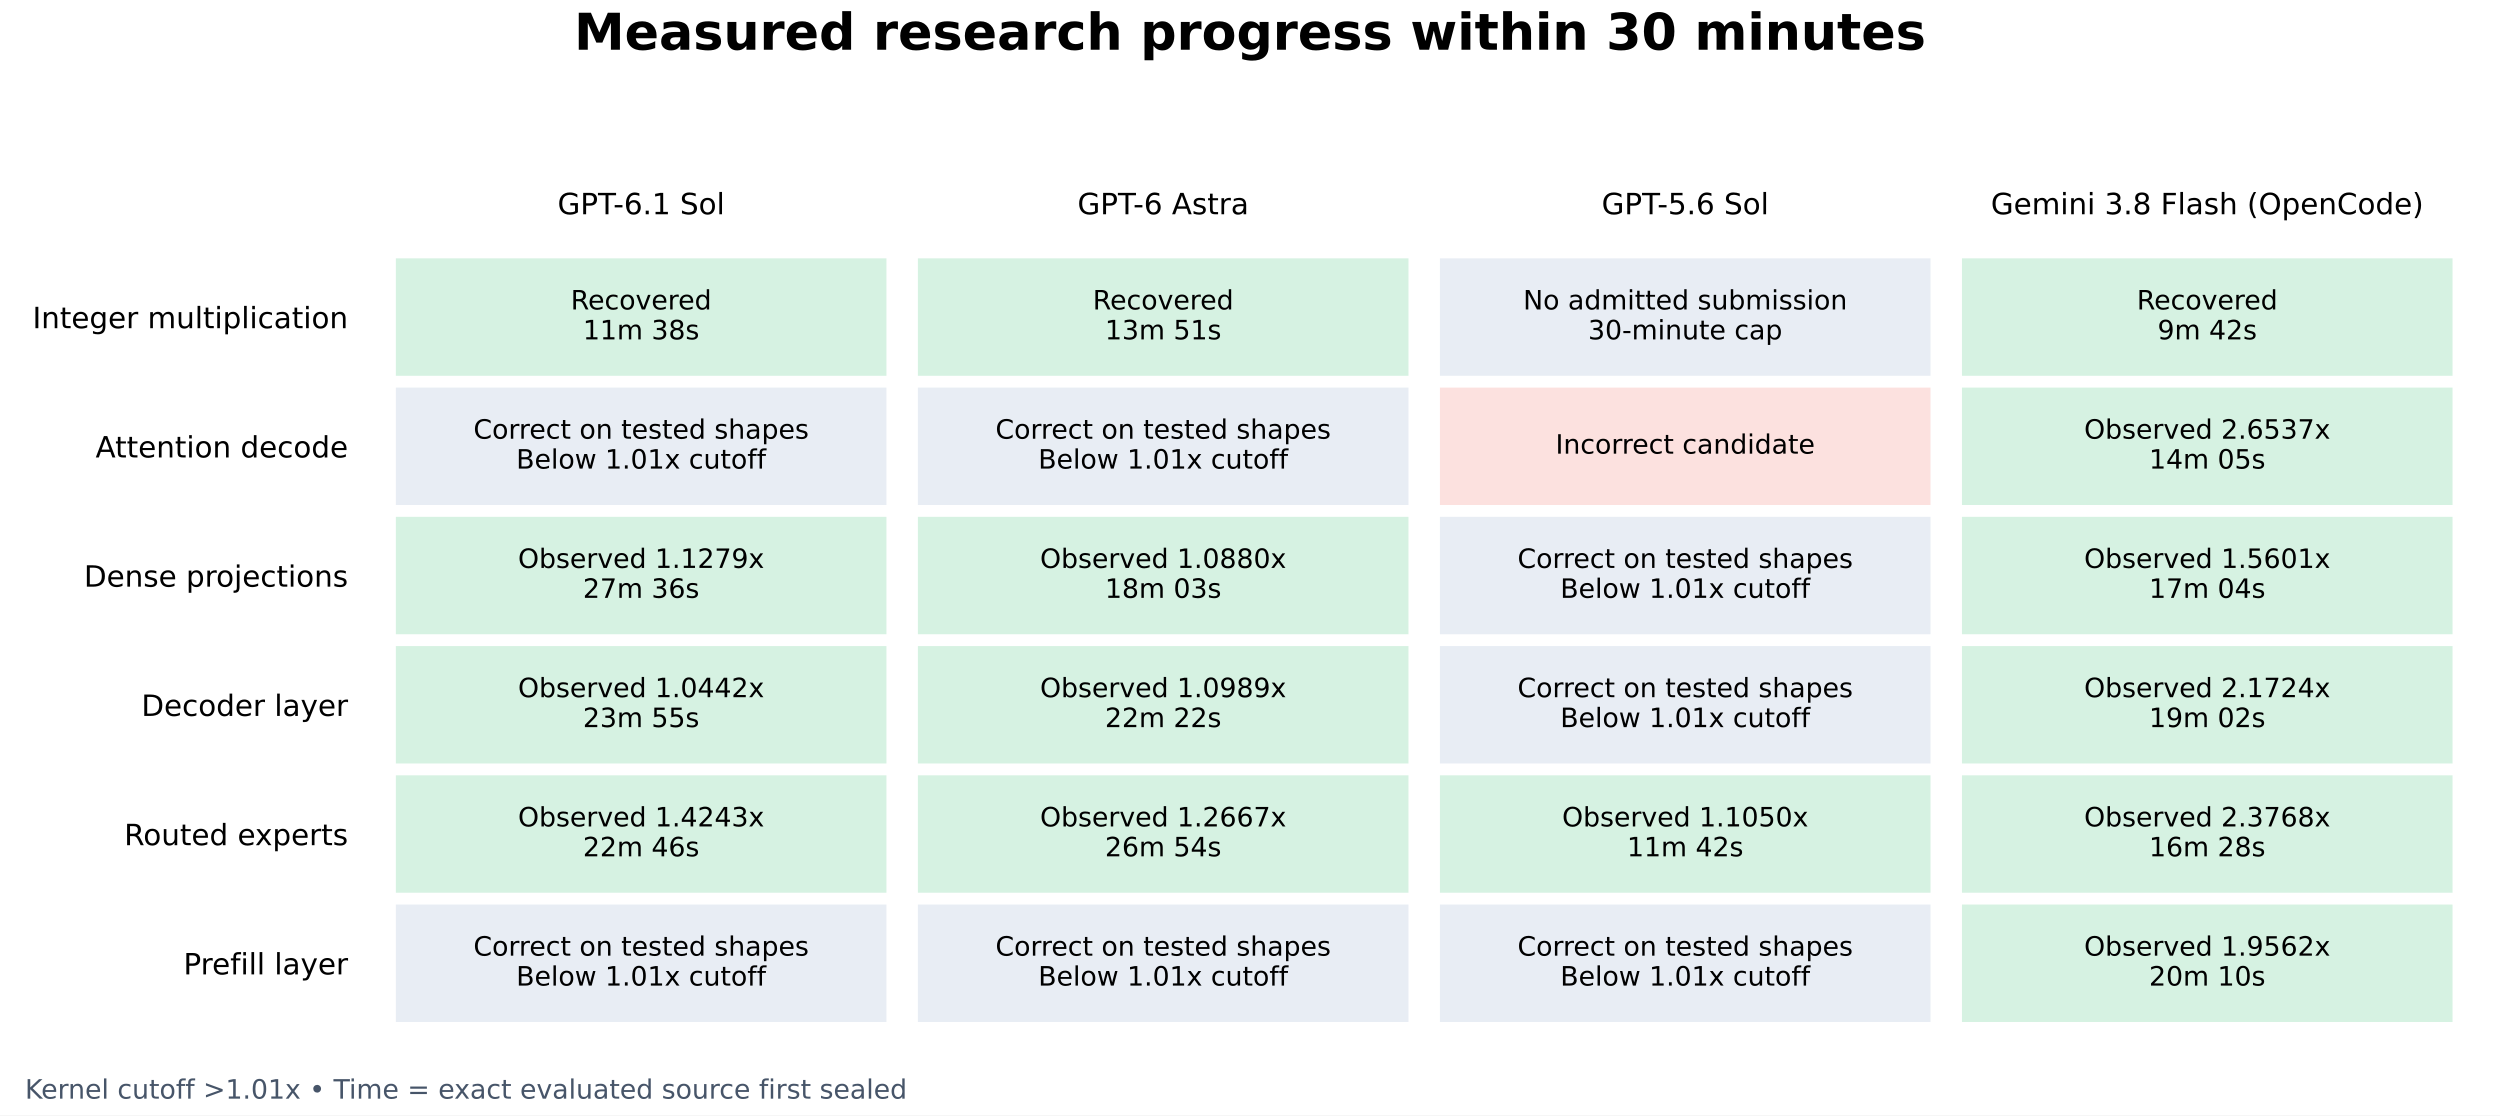
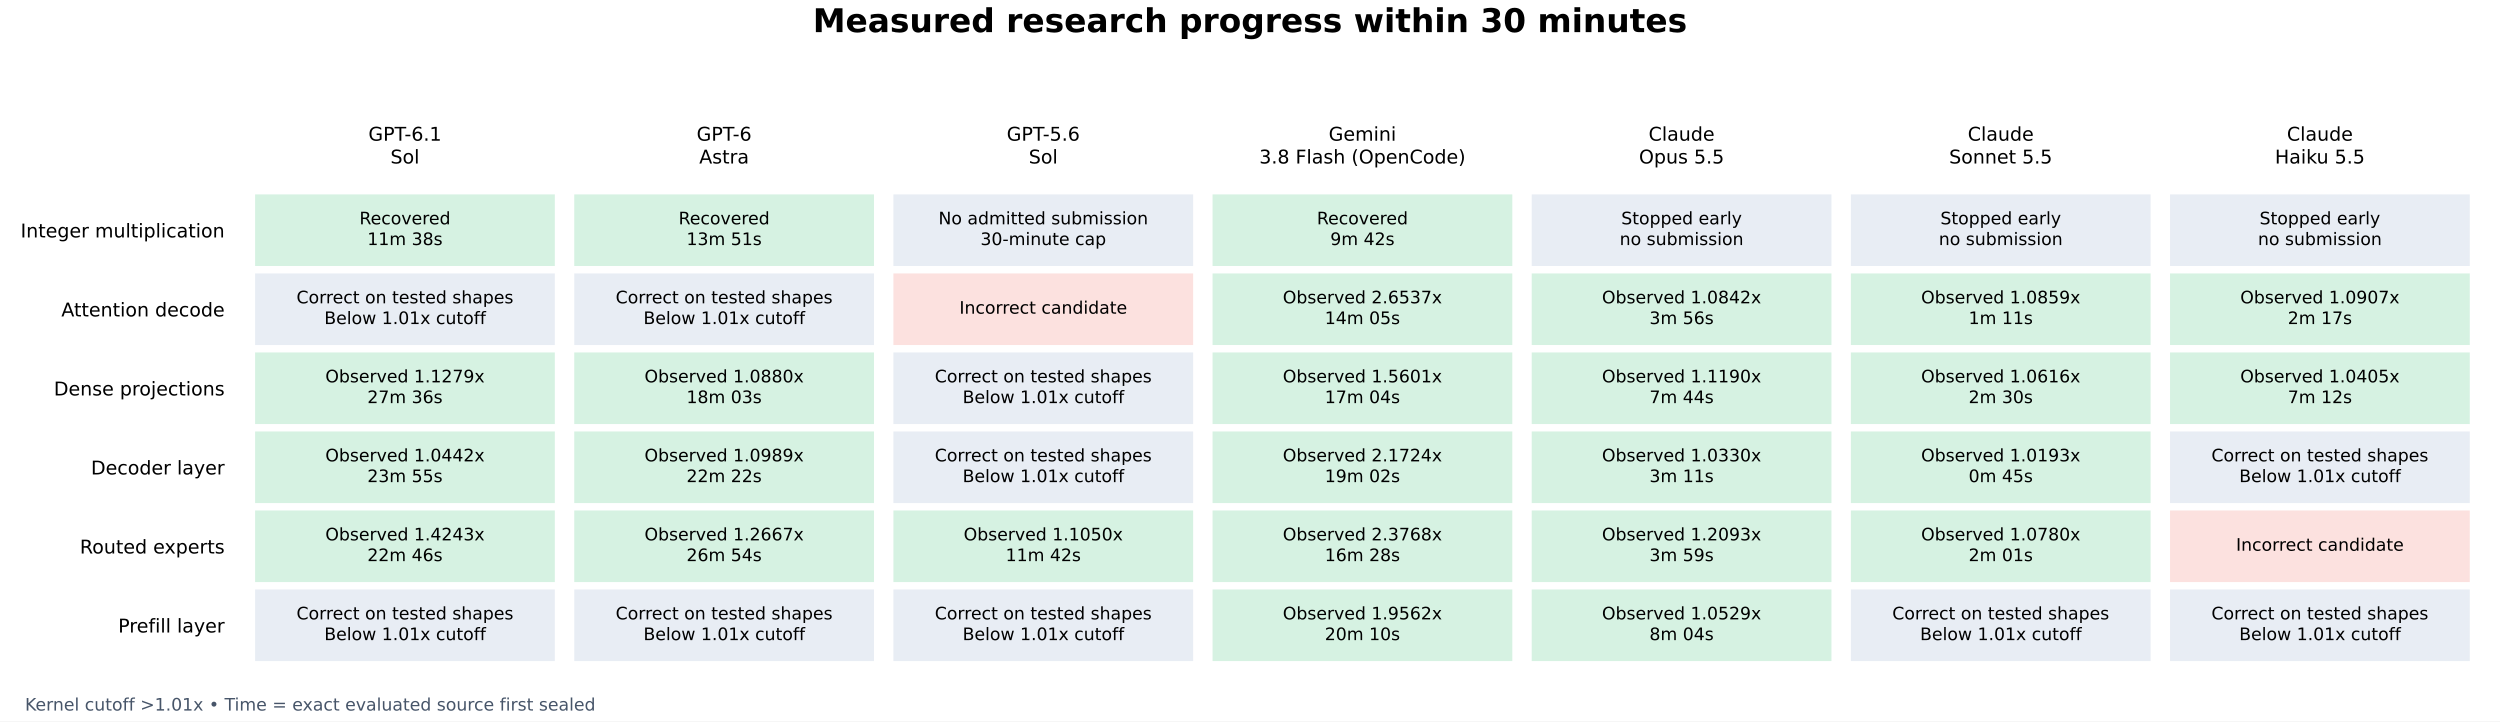
- <svg xmlns="http://www.w3.org/2000/svg" width="936pt" height="417.6pt" viewBox="0 0 936 417.6" version="1.1">
+ <svg xmlns="http://www.w3.org/2000/svg" width="1447.2pt" height="417.6pt" viewBox="0 0 1447.2 417.6" version="1.1">
  <defs>
    <style type="text/css">*{stroke-linejoin: round; stroke-linecap: butt}</style>
  </defs>
  <g id="figure_1">
    <g id="patch_1">
-       <path d="M 0 417.6 L 936 417.6 L 936 0 L 0 0 z " style="fill: #ffffff" />
+       <path d="M 0 417.6 L 1447.2 417.6 L 1447.2 0 L 0 0 z " style="fill: #ffffff" />
    </g>
    <g id="axes_1">
      <g id="patch_2">
-         <path d="M 142.32 384.84 L 924.12 384.84 L 924.12 94.512 L 142.32 94.512 z " style="fill: #ffffff" />
+         <path d="M 142.05 384.84 L 1435.32 384.84 L 1435.32 110.399 L 142.05 110.399 z " style="fill: #ffffff" />
      </g>
      <g id="patch_3">
-         <path d="M 147.206 95.722 L 332.884 95.722 L 332.884 141.69 L 147.206 141.69 z " clip-path="url(#p8be48f2fa4)" style="fill: #d6f2e2; stroke: #ffffff; stroke-width: 2; stroke-linejoin: miter" />
+         <path d="M 146.669 111.542 L 322.184 111.542 L 322.184 154.996 L 146.669 154.996 z " clip-path="url(#p872da0ac5e)" style="fill: #d6f2e2; stroke: #ffffff; stroke-width: 2; stroke-linejoin: miter" />
      </g>
      <g id="patch_4">
-         <path d="M 342.656 95.722 L 528.334 95.722 L 528.334 141.69 L 342.656 141.69 z " clip-path="url(#p8be48f2fa4)" style="fill: #d6f2e2; stroke: #ffffff; stroke-width: 2; stroke-linejoin: miter" />
+         <path d="M 331.422 111.542 L 506.937 111.542 L 506.937 154.996 L 331.422 154.996 z " clip-path="url(#p872da0ac5e)" style="fill: #d6f2e2; stroke: #ffffff; stroke-width: 2; stroke-linejoin: miter" />
      </g>
      <g id="patch_5">
-         <path d="M 538.106 95.722 L 723.784 95.722 L 723.784 141.69 L 538.106 141.69 z " clip-path="url(#p8be48f2fa4)" style="fill: #e8edf4; stroke: #ffffff; stroke-width: 2; stroke-linejoin: miter" />
+         <path d="M 516.175 111.542 L 691.69 111.542 L 691.69 154.996 L 516.175 154.996 z " clip-path="url(#p872da0ac5e)" style="fill: #e8edf4; stroke: #ffffff; stroke-width: 2; stroke-linejoin: miter" />
      </g>
      <g id="patch_6">
-         <path d="M 733.556 95.722 L 919.234 95.722 L 919.234 141.69 L 733.556 141.69 z " clip-path="url(#p8be48f2fa4)" style="fill: #d6f2e2; stroke: #ffffff; stroke-width: 2; stroke-linejoin: miter" />
+         <path d="M 700.927 111.542 L 876.443 111.542 L 876.443 154.996 L 700.927 154.996 z " clip-path="url(#p872da0ac5e)" style="fill: #d6f2e2; stroke: #ffffff; stroke-width: 2; stroke-linejoin: miter" />
      </g>
      <g id="patch_7">
-         <path d="M 147.206 144.11 L 332.884 144.11 L 332.884 190.078 L 147.206 190.078 z " clip-path="url(#p8be48f2fa4)" style="fill: #e8edf4; stroke: #ffffff; stroke-width: 2; stroke-linejoin: miter" />
+         <path d="M 885.68 111.542 L 1061.195 111.542 L 1061.195 154.996 L 885.68 154.996 z " clip-path="url(#p872da0ac5e)" style="fill: #e8edf4; stroke: #ffffff; stroke-width: 2; stroke-linejoin: miter" />
      </g>
      <g id="patch_8">
-         <path d="M 342.656 144.11 L 528.334 144.11 L 528.334 190.078 L 342.656 190.078 z " clip-path="url(#p8be48f2fa4)" style="fill: #e8edf4; stroke: #ffffff; stroke-width: 2; stroke-linejoin: miter" />
+         <path d="M 1070.433 111.542 L 1245.948 111.542 L 1245.948 154.996 L 1070.433 154.996 z " clip-path="url(#p872da0ac5e)" style="fill: #e8edf4; stroke: #ffffff; stroke-width: 2; stroke-linejoin: miter" />
      </g>
      <g id="patch_9">
-         <path d="M 538.106 144.11 L 723.784 144.11 L 723.784 190.078 L 538.106 190.078 z " clip-path="url(#p8be48f2fa4)" style="fill: #fce1df; stroke: #ffffff; stroke-width: 2; stroke-linejoin: miter" />
+         <path d="M 1255.186 111.542 L 1430.701 111.542 L 1430.701 154.996 L 1255.186 154.996 z " clip-path="url(#p872da0ac5e)" style="fill: #e8edf4; stroke: #ffffff; stroke-width: 2; stroke-linejoin: miter" />
      </g>
      <g id="patch_10">
-         <path d="M 733.556 144.11 L 919.234 144.11 L 919.234 190.078 L 733.556 190.078 z " clip-path="url(#p8be48f2fa4)" style="fill: #d6f2e2; stroke: #ffffff; stroke-width: 2; stroke-linejoin: miter" />
+         <path d="M 146.669 157.283 L 322.184 157.283 L 322.184 200.736 L 146.669 200.736 z " clip-path="url(#p872da0ac5e)" style="fill: #e8edf4; stroke: #ffffff; stroke-width: 2; stroke-linejoin: miter" />
      </g>
      <g id="patch_11">
-         <path d="M 147.206 192.498 L 332.884 192.498 L 332.884 238.466 L 147.206 238.466 z " clip-path="url(#p8be48f2fa4)" style="fill: #d6f2e2; stroke: #ffffff; stroke-width: 2; stroke-linejoin: miter" />
+         <path d="M 331.422 157.283 L 506.937 157.283 L 506.937 200.736 L 331.422 200.736 z " clip-path="url(#p872da0ac5e)" style="fill: #e8edf4; stroke: #ffffff; stroke-width: 2; stroke-linejoin: miter" />
      </g>
      <g id="patch_12">
-         <path d="M 342.656 192.498 L 528.334 192.498 L 528.334 238.466 L 342.656 238.466 z " clip-path="url(#p8be48f2fa4)" style="fill: #d6f2e2; stroke: #ffffff; stroke-width: 2; stroke-linejoin: miter" />
+         <path d="M 516.175 157.283 L 691.69 157.283 L 691.69 200.736 L 516.175 200.736 z " clip-path="url(#p872da0ac5e)" style="fill: #fce1df; stroke: #ffffff; stroke-width: 2; stroke-linejoin: miter" />
      </g>
      <g id="patch_13">
-         <path d="M 538.106 192.498 L 723.784 192.498 L 723.784 238.466 L 538.106 238.466 z " clip-path="url(#p8be48f2fa4)" style="fill: #e8edf4; stroke: #ffffff; stroke-width: 2; stroke-linejoin: miter" />
+         <path d="M 700.927 157.283 L 876.443 157.283 L 876.443 200.736 L 700.927 200.736 z " clip-path="url(#p872da0ac5e)" style="fill: #d6f2e2; stroke: #ffffff; stroke-width: 2; stroke-linejoin: miter" />
      </g>
      <g id="patch_14">
-         <path d="M 733.556 192.498 L 919.234 192.498 L 919.234 238.466 L 733.556 238.466 z " clip-path="url(#p8be48f2fa4)" style="fill: #d6f2e2; stroke: #ffffff; stroke-width: 2; stroke-linejoin: miter" />
+         <path d="M 885.68 157.283 L 1061.195 157.283 L 1061.195 200.736 L 885.68 200.736 z " clip-path="url(#p872da0ac5e)" style="fill: #d6f2e2; stroke: #ffffff; stroke-width: 2; stroke-linejoin: miter" />
      </g>
      <g id="patch_15">
-         <path d="M 147.206 240.886 L 332.884 240.886 L 332.884 286.854 L 147.206 286.854 z " clip-path="url(#p8be48f2fa4)" style="fill: #d6f2e2; stroke: #ffffff; stroke-width: 2; stroke-linejoin: miter" />
+         <path d="M 1070.433 157.283 L 1245.948 157.283 L 1245.948 200.736 L 1070.433 200.736 z " clip-path="url(#p872da0ac5e)" style="fill: #d6f2e2; stroke: #ffffff; stroke-width: 2; stroke-linejoin: miter" />
      </g>
      <g id="patch_16">
-         <path d="M 342.656 240.886 L 528.334 240.886 L 528.334 286.854 L 342.656 286.854 z " clip-path="url(#p8be48f2fa4)" style="fill: #d6f2e2; stroke: #ffffff; stroke-width: 2; stroke-linejoin: miter" />
+         <path d="M 1255.186 157.283 L 1430.701 157.283 L 1430.701 200.736 L 1255.186 200.736 z " clip-path="url(#p872da0ac5e)" style="fill: #d6f2e2; stroke: #ffffff; stroke-width: 2; stroke-linejoin: miter" />
      </g>
      <g id="patch_17">
-         <path d="M 538.106 240.886 L 723.784 240.886 L 723.784 286.854 L 538.106 286.854 z " clip-path="url(#p8be48f2fa4)" style="fill: #e8edf4; stroke: #ffffff; stroke-width: 2; stroke-linejoin: miter" />
+         <path d="M 146.669 203.023 L 322.184 203.023 L 322.184 246.476 L 146.669 246.476 z " clip-path="url(#p872da0ac5e)" style="fill: #d6f2e2; stroke: #ffffff; stroke-width: 2; stroke-linejoin: miter" />
      </g>
      <g id="patch_18">
-         <path d="M 733.556 240.886 L 919.234 240.886 L 919.234 286.854 L 733.556 286.854 z " clip-path="url(#p8be48f2fa4)" style="fill: #d6f2e2; stroke: #ffffff; stroke-width: 2; stroke-linejoin: miter" />
+         <path d="M 331.422 203.023 L 506.937 203.023 L 506.937 246.476 L 331.422 246.476 z " clip-path="url(#p872da0ac5e)" style="fill: #d6f2e2; stroke: #ffffff; stroke-width: 2; stroke-linejoin: miter" />
      </g>
      <g id="patch_19">
-         <path d="M 147.206 289.274 L 332.884 289.274 L 332.884 335.242 L 147.206 335.242 z " clip-path="url(#p8be48f2fa4)" style="fill: #d6f2e2; stroke: #ffffff; stroke-width: 2; stroke-linejoin: miter" />
+         <path d="M 516.175 203.023 L 691.69 203.023 L 691.69 246.476 L 516.175 246.476 z " clip-path="url(#p872da0ac5e)" style="fill: #e8edf4; stroke: #ffffff; stroke-width: 2; stroke-linejoin: miter" />
      </g>
      <g id="patch_20">
-         <path d="M 342.656 289.274 L 528.334 289.274 L 528.334 335.242 L 342.656 335.242 z " clip-path="url(#p8be48f2fa4)" style="fill: #d6f2e2; stroke: #ffffff; stroke-width: 2; stroke-linejoin: miter" />
+         <path d="M 700.927 203.023 L 876.443 203.023 L 876.443 246.476 L 700.927 246.476 z " clip-path="url(#p872da0ac5e)" style="fill: #d6f2e2; stroke: #ffffff; stroke-width: 2; stroke-linejoin: miter" />
      </g>
      <g id="patch_21">
-         <path d="M 538.106 289.274 L 723.784 289.274 L 723.784 335.242 L 538.106 335.242 z " clip-path="url(#p8be48f2fa4)" style="fill: #d6f2e2; stroke: #ffffff; stroke-width: 2; stroke-linejoin: miter" />
+         <path d="M 885.68 203.023 L 1061.195 203.023 L 1061.195 246.476 L 885.68 246.476 z " clip-path="url(#p872da0ac5e)" style="fill: #d6f2e2; stroke: #ffffff; stroke-width: 2; stroke-linejoin: miter" />
      </g>
      <g id="patch_22">
-         <path d="M 733.556 289.274 L 919.234 289.274 L 919.234 335.242 L 733.556 335.242 z " clip-path="url(#p8be48f2fa4)" style="fill: #d6f2e2; stroke: #ffffff; stroke-width: 2; stroke-linejoin: miter" />
+         <path d="M 1070.433 203.023 L 1245.948 203.023 L 1245.948 246.476 L 1070.433 246.476 z " clip-path="url(#p872da0ac5e)" style="fill: #d6f2e2; stroke: #ffffff; stroke-width: 2; stroke-linejoin: miter" />
      </g>
      <g id="patch_23">
-         <path d="M 147.206 337.662 L 332.884 337.662 L 332.884 383.63 L 147.206 383.63 z " clip-path="url(#p8be48f2fa4)" style="fill: #e8edf4; stroke: #ffffff; stroke-width: 2; stroke-linejoin: miter" />
+         <path d="M 1255.186 203.023 L 1430.701 203.023 L 1430.701 246.476 L 1255.186 246.476 z " clip-path="url(#p872da0ac5e)" style="fill: #d6f2e2; stroke: #ffffff; stroke-width: 2; stroke-linejoin: miter" />
      </g>
      <g id="patch_24">
-         <path d="M 342.656 337.662 L 528.334 337.662 L 528.334 383.63 L 342.656 383.63 z " clip-path="url(#p8be48f2fa4)" style="fill: #e8edf4; stroke: #ffffff; stroke-width: 2; stroke-linejoin: miter" />
+         <path d="M 146.669 248.763 L 322.184 248.763 L 322.184 292.216 L 146.669 292.216 z " clip-path="url(#p872da0ac5e)" style="fill: #d6f2e2; stroke: #ffffff; stroke-width: 2; stroke-linejoin: miter" />
      </g>
      <g id="patch_25">
-         <path d="M 538.106 337.662 L 723.784 337.662 L 723.784 383.63 L 538.106 383.63 z " clip-path="url(#p8be48f2fa4)" style="fill: #e8edf4; stroke: #ffffff; stroke-width: 2; stroke-linejoin: miter" />
+         <path d="M 331.422 248.763 L 506.937 248.763 L 506.937 292.216 L 331.422 292.216 z " clip-path="url(#p872da0ac5e)" style="fill: #d6f2e2; stroke: #ffffff; stroke-width: 2; stroke-linejoin: miter" />
      </g>
      <g id="patch_26">
-         <path d="M 733.556 337.662 L 919.234 337.662 L 919.234 383.63 L 733.556 383.63 z " clip-path="url(#p8be48f2fa4)" style="fill: #d6f2e2; stroke: #ffffff; stroke-width: 2; stroke-linejoin: miter" />
+         <path d="M 516.175 248.763 L 691.69 248.763 L 691.69 292.216 L 516.175 292.216 z " clip-path="url(#p872da0ac5e)" style="fill: #e8edf4; stroke: #ffffff; stroke-width: 2; stroke-linejoin: miter" />
+       </g>
+       <g id="patch_27">
+         <path d="M 700.927 248.763 L 876.443 248.763 L 876.443 292.216 L 700.927 292.216 z " clip-path="url(#p872da0ac5e)" style="fill: #d6f2e2; stroke: #ffffff; stroke-width: 2; stroke-linejoin: miter" />
+       </g>
+       <g id="patch_28">
+         <path d="M 885.68 248.763 L 1061.195 248.763 L 1061.195 292.216 L 885.68 292.216 z " clip-path="url(#p872da0ac5e)" style="fill: #d6f2e2; stroke: #ffffff; stroke-width: 2; stroke-linejoin: miter" />
+       </g>
+       <g id="patch_29">
+         <path d="M 1070.433 248.763 L 1245.948 248.763 L 1245.948 292.216 L 1070.433 292.216 z " clip-path="url(#p872da0ac5e)" style="fill: #d6f2e2; stroke: #ffffff; stroke-width: 2; stroke-linejoin: miter" />
+       </g>
+       <g id="patch_30">
+         <path d="M 1255.186 248.763 L 1430.701 248.763 L 1430.701 292.216 L 1255.186 292.216 z " clip-path="url(#p872da0ac5e)" style="fill: #e8edf4; stroke: #ffffff; stroke-width: 2; stroke-linejoin: miter" />
+       </g>
+       <g id="patch_31">
+         <path d="M 146.669 294.503 L 322.184 294.503 L 322.184 337.956 L 146.669 337.956 z " clip-path="url(#p872da0ac5e)" style="fill: #d6f2e2; stroke: #ffffff; stroke-width: 2; stroke-linejoin: miter" />
+       </g>
+       <g id="patch_32">
+         <path d="M 331.422 294.503 L 506.937 294.503 L 506.937 337.956 L 331.422 337.956 z " clip-path="url(#p872da0ac5e)" style="fill: #d6f2e2; stroke: #ffffff; stroke-width: 2; stroke-linejoin: miter" />
+       </g>
+       <g id="patch_33">
+         <path d="M 516.175 294.503 L 691.69 294.503 L 691.69 337.956 L 516.175 337.956 z " clip-path="url(#p872da0ac5e)" style="fill: #d6f2e2; stroke: #ffffff; stroke-width: 2; stroke-linejoin: miter" />
+       </g>
+       <g id="patch_34">
+         <path d="M 700.927 294.503 L 876.443 294.503 L 876.443 337.956 L 700.927 337.956 z " clip-path="url(#p872da0ac5e)" style="fill: #d6f2e2; stroke: #ffffff; stroke-width: 2; stroke-linejoin: miter" />
+       </g>
+       <g id="patch_35">
+         <path d="M 885.68 294.503 L 1061.195 294.503 L 1061.195 337.956 L 885.68 337.956 z " clip-path="url(#p872da0ac5e)" style="fill: #d6f2e2; stroke: #ffffff; stroke-width: 2; stroke-linejoin: miter" />
+       </g>
+       <g id="patch_36">
+         <path d="M 1070.433 294.503 L 1245.948 294.503 L 1245.948 337.956 L 1070.433 337.956 z " clip-path="url(#p872da0ac5e)" style="fill: #d6f2e2; stroke: #ffffff; stroke-width: 2; stroke-linejoin: miter" />
+       </g>
+       <g id="patch_37">
+         <path d="M 1255.186 294.503 L 1430.701 294.503 L 1430.701 337.956 L 1255.186 337.956 z " clip-path="url(#p872da0ac5e)" style="fill: #fce1df; stroke: #ffffff; stroke-width: 2; stroke-linejoin: miter" />
+       </g>
+       <g id="patch_38">
+         <path d="M 146.669 340.243 L 322.184 340.243 L 322.184 383.696 L 146.669 383.696 z " clip-path="url(#p872da0ac5e)" style="fill: #e8edf4; stroke: #ffffff; stroke-width: 2; stroke-linejoin: miter" />
+       </g>
+       <g id="patch_39">
+         <path d="M 331.422 340.243 L 506.937 340.243 L 506.937 383.696 L 331.422 383.696 z " clip-path="url(#p872da0ac5e)" style="fill: #e8edf4; stroke: #ffffff; stroke-width: 2; stroke-linejoin: miter" />
+       </g>
+       <g id="patch_40">
+         <path d="M 516.175 340.243 L 691.69 340.243 L 691.69 383.696 L 516.175 383.696 z " clip-path="url(#p872da0ac5e)" style="fill: #e8edf4; stroke: #ffffff; stroke-width: 2; stroke-linejoin: miter" />
+       </g>
+       <g id="patch_41">
+         <path d="M 700.927 340.243 L 876.443 340.243 L 876.443 383.696 L 700.927 383.696 z " clip-path="url(#p872da0ac5e)" style="fill: #d6f2e2; stroke: #ffffff; stroke-width: 2; stroke-linejoin: miter" />
+       </g>
+       <g id="patch_42">
+         <path d="M 885.68 340.243 L 1061.195 340.243 L 1061.195 383.696 L 885.68 383.696 z " clip-path="url(#p872da0ac5e)" style="fill: #d6f2e2; stroke: #ffffff; stroke-width: 2; stroke-linejoin: miter" />
+       </g>
+       <g id="patch_43">
+         <path d="M 1070.433 340.243 L 1245.948 340.243 L 1245.948 383.696 L 1070.433 383.696 z " clip-path="url(#p872da0ac5e)" style="fill: #e8edf4; stroke: #ffffff; stroke-width: 2; stroke-linejoin: miter" />
+       </g>
+       <g id="patch_44">
+         <path d="M 1255.186 340.243 L 1430.701 340.243 L 1430.701 383.696 L 1255.186 383.696 z " clip-path="url(#p872da0ac5e)" style="fill: #e8edf4; stroke: #ffffff; stroke-width: 2; stroke-linejoin: miter" />
      </g>
      <g id="matplotlib.axis_1">
        <g id="xtick_1">
          <g id="line2d_1" />
          <g id="text_1">
-             <text style="font: 11px 'DejaVu Sans'; text-anchor: middle" x="240.045" y="80.224" transform="rotate(-0 240.045 80.22434)">GPT-6.1 Sol</text>
+             <text style="font-size: 11px; font-family: 'DejaVu Sans'" transform="translate(213.2626 81.45229)">GPT-6.1</text>
+             <text style="font-size: 11px; font-family: 'DejaVu Sans'" transform="translate(226.0415 94.6553)">Sol</text>
          </g>
        </g>
        <g id="xtick_2">
          <g id="line2d_2" />
          <g id="text_2">
-             <text style="font: 11px 'DejaVu Sans'; text-anchor: middle" x="435.495" y="80.224" transform="rotate(-0 435.495 80.22434)">GPT-6 Astra</text>
+             <text style="font-size: 11px; font-family: 'DejaVu Sans'" transform="translate(403.2628 81.45315)">GPT-6</text>
+             <text style="font-size: 11px; font-family: 'DejaVu Sans'" transform="translate(404.7641 94.6553)">Astra</text>
          </g>
        </g>
        <g id="xtick_3">
          <g id="line2d_3" />
          <g id="text_3">
-             <text style="font: 11px 'DejaVu Sans'; text-anchor: middle" x="630.945" y="80.224" transform="rotate(-0 630.945 80.22434)">GPT-5.6 Sol</text>
+             <text style="font-size: 11px; font-family: 'DejaVu Sans'" transform="translate(582.7683 81.45229)">GPT-5.6</text>
+             <text style="font-size: 11px; font-family: 'DejaVu Sans'" transform="translate(595.5472 94.6553)">Sol</text>
          </g>
        </g>
        <g id="xtick_4">
          <g id="line2d_4" />
          <g id="text_4">
-             <text style="font: 11px 'DejaVu Sans'; text-anchor: middle" x="826.395" y="80.224" transform="rotate(-0 826.395 80.22434)">Gemini 3.8 Flash (OpenCode)</text>
+             <text style="font-size: 11px; font-family: 'DejaVu Sans'" transform="translate(769.1402 81.45229)">Gemini</text>
+             <text style="font-size: 11px; font-family: 'DejaVu Sans'" transform="translate(728.9653 94.6553)">3.8 Flash (OpenCode)</text>
+           </g>
+         </g>
+         <g id="xtick_5">
+           <g id="line2d_5" />
+           <g id="text_5">
+             <text style="font-size: 11px; font-family: 'DejaVu Sans'" transform="translate(954.3374 81.45315)">Claude</text>
+             <text style="font-size: 11px; font-family: 'DejaVu Sans'" transform="translate(948.7712 94.6553)">Opus 5.5</text>
+           </g>
+         </g>
+         <g id="xtick_6">
+           <g id="line2d_6" />
+           <g id="text_6">
+             <text style="font-size: 11px; font-family: 'DejaVu Sans'" transform="translate(1139.09 81.45315)">Claude</text>
+             <text style="font-size: 11px; font-family: 'DejaVu Sans'" transform="translate(1128.327 94.6553)">Sonnet 5.5</text>
+           </g>
+         </g>
+         <g id="xtick_7">
+           <g id="line2d_7" />
+           <g id="text_7">
+             <text style="font-size: 11px; font-family: 'DejaVu Sans'" transform="translate(1323.843 81.45229)">Claude</text>
+             <text style="font-size: 11px; font-family: 'DejaVu Sans'" transform="translate(1316.913 94.6553)">Haiku 5.5</text>
          </g>
        </g>
      </g>
      <g id="matplotlib.axis_2">
        <g id="ytick_1">
-           <g id="line2d_5" />
-           <g id="text_5">
-             <text style="font: 11px 'DejaVu Sans'; text-anchor: end" x="130.32" y="122.885" transform="rotate(-0 130.32 122.8851)">Integer multiplication</text>
-           </g>
-         </g>
-         <g id="ytick_2">
-           <g id="line2d_6" />
-           <g id="text_6">
-             <text style="font: 11px 'DejaVu Sans'; text-anchor: end" x="130.32" y="171.273" transform="rotate(-0 130.32 171.2731)">Attention decode</text>
-           </g>
-         </g>
-         <g id="ytick_3">
-           <g id="line2d_7" />
-           <g id="text_7">
-             <text style="font: 11px 'DejaVu Sans'; text-anchor: end" x="130.32" y="219.661" transform="rotate(-0 130.32 219.6611)">Dense projections</text>
-           </g>
-         </g>
-         <g id="ytick_4">
          <g id="line2d_8" />
          <g id="text_8">
-             <text style="font: 11px 'DejaVu Sans'; text-anchor: end" x="130.32" y="268.049" transform="rotate(-0 130.32 268.0491)">Decoder layer</text>
-           </g>
-         </g>
-         <g id="ytick_5">
+             <text style="font-size: 11px; font-family: 'DejaVu Sans'; text-anchor: end" x="130.05" y="137.448" transform="rotate(-0 130.05 137.4482)">Integer multiplication</text>
+           </g>
+         </g>
+         <g id="ytick_2">
          <g id="line2d_9" />
          <g id="text_9">
-             <text style="font: 11px 'DejaVu Sans'; text-anchor: end" x="130.32" y="316.437" transform="rotate(-0 130.32 316.4371)">Routed experts</text>
-           </g>
-         </g>
-         <g id="ytick_6">
+             <text style="font-size: 11px; font-family: 'DejaVu Sans'; text-anchor: end" x="130.05" y="183.188" transform="rotate(-0 130.05 183.1884)">Attention decode</text>
+           </g>
+         </g>
+         <g id="ytick_3">
          <g id="line2d_10" />
          <g id="text_10">
-             <text style="font: 11px 'DejaVu Sans'; text-anchor: end" x="130.32" y="364.825" transform="rotate(-0 130.32 364.8251)">Prefill layer</text>
-           </g>
-         </g>
-       </g>
-       <g id="text_11">
-         <text style="font: 10px 'DejaVu Sans'" transform="translate(213.6809 115.8665)">Recovered</text>
-         <text style="font: 10px 'DejaVu Sans'" transform="translate(218.2559 127.0643)">11m 38s</text>
-       </g>
-       <g id="text_12">
-         <text style="font: 10px 'DejaVu Sans'" transform="translate(409.1309 115.8665)">Recovered</text>
-         <text style="font: 10px 'DejaVu Sans'" transform="translate(413.7059 127.0643)">13m 51s</text>
-       </g>
-       <g id="text_13">
-         <text style="font: 10px 'DejaVu Sans'" transform="translate(570.2645 115.8665)">No admitted submission</text>
-         <text style="font: 10px 'DejaVu Sans'" transform="translate(594.5684 127.0643)">30-minute cap</text>
+             <text style="font-size: 11px; font-family: 'DejaVu Sans'; text-anchor: end" x="130.05" y="228.929" transform="rotate(-0 130.05 228.9285)">Dense projections</text>
+           </g>
+         </g>
+         <g id="ytick_4">
+           <g id="line2d_11" />
+           <g id="text_11">
+             <text style="font-size: 11px; font-family: 'DejaVu Sans'; text-anchor: end" x="130.05" y="274.669" transform="rotate(-0 130.05 274.6687)">Decoder layer</text>
+           </g>
+         </g>
+         <g id="ytick_5">
+           <g id="line2d_12" />
+           <g id="text_12">
+             <text style="font-size: 11px; font-family: 'DejaVu Sans'; text-anchor: end" x="130.05" y="320.409" transform="rotate(-0 130.05 320.4089)">Routed experts</text>
+           </g>
+         </g>
+         <g id="ytick_6">
+           <g id="line2d_13" />
+           <g id="text_13">
+             <text style="font-size: 11px; font-family: 'DejaVu Sans'; text-anchor: end" x="130.05" y="366.149" transform="rotate(-0 130.05 366.1491)">Prefill layer</text>
+           </g>
+         </g>
      </g>
      <g id="text_14">
-         <text style="font: 10px 'DejaVu Sans'" transform="translate(800.0309 115.8665)">Recovered</text>
-         <text style="font: 10px 'DejaVu Sans'" transform="translate(807.7872 127.0643)">9m 42s</text>
+         <text style="font-size: 10px; font-family: 'DejaVu Sans'" transform="translate(208.0592 129.8661)">Recovered</text>
+         <text style="font-size: 10px; font-family: 'DejaVu Sans'" transform="translate(212.6374 141.8681)">11m 38s</text>
      </g>
      <g id="text_15">
-         <text style="font: 10px 'DejaVu Sans'" transform="translate(177.2567 164.2545)">Correct on tested shapes</text>
-         <text style="font: 10px 'DejaVu Sans'" transform="translate(193.2723 175.4523)">Below 1.01x cutoff</text>
+         <text style="font-size: 10px; font-family: 'DejaVu Sans'" transform="translate(392.8121 129.8661)">Recovered</text>
+         <text style="font-size: 10px; font-family: 'DejaVu Sans'" transform="translate(397.3902 141.8681)">13m 51s</text>
      </g>
      <g id="text_16">
-         <text style="font: 10px 'DejaVu Sans'" transform="translate(372.7067 164.2545)">Correct on tested shapes</text>
-         <text style="font: 10px 'DejaVu Sans'" transform="translate(388.7223 175.4523)">Below 1.01x cutoff</text>
+         <text style="font-size: 10px; font-family: 'DejaVu Sans'" transform="translate(543.2517 129.8657)">No admitted submission</text>
+         <text style="font-size: 10px; font-family: 'DejaVu Sans'" transform="translate(567.5556 141.8685)">30-minute cap</text>
      </g>
      <g id="text_17">
-         <text style="font: 10px 'DejaVu Sans'; text-anchor: middle" x="630.945" y="169.853" transform="rotate(-0 630.945 169.8534)">Incorrect candidate</text>
+         <text style="font-size: 10px; font-family: 'DejaVu Sans'" transform="translate(762.3178 129.8661)">Recovered</text>
+         <text style="font-size: 10px; font-family: 'DejaVu Sans'" transform="translate(770.0772 141.8681)">9m 42s</text>
      </g>
      <g id="text_18">
-         <text style="font: 10px 'DejaVu Sans'" transform="translate(780.2942 164.2545)">Observed 2.6537x</text>
-         <text style="font: 10px 'DejaVu Sans'" transform="translate(804.6059 175.4523)">14m 05s</text>
+         <text style="font-size: 10px; font-family: 'DejaVu Sans'" transform="translate(938.5113 129.8657)">Stopped early</text>
+         <text style="font-size: 10px; font-family: 'DejaVu Sans'" transform="translate(937.5871 141.8685)">no submission</text>
      </g>
      <g id="text_19">
-         <text style="font: 10px 'DejaVu Sans'" transform="translate(193.9442 212.6425)">Observed 1.1279x</text>
-         <text style="font: 10px 'DejaVu Sans'" transform="translate(218.2559 223.8403)">27m 36s</text>
+         <text style="font-size: 10px; font-family: 'DejaVu Sans'" transform="translate(1123.264 129.8657)">Stopped early</text>
+         <text style="font-size: 10px; font-family: 'DejaVu Sans'" transform="translate(1122.34 141.8685)">no submission</text>
      </g>
      <g id="text_20">
-         <text style="font: 10px 'DejaVu Sans'" transform="translate(389.3942 212.6425)">Observed 1.0880x</text>
-         <text style="font: 10px 'DejaVu Sans'" transform="translate(413.7059 223.8403)">18m 03s</text>
+         <text style="font-size: 10px; font-family: 'DejaVu Sans'" transform="translate(1308.017 129.8657)">Stopped early</text>
+         <text style="font-size: 10px; font-family: 'DejaVu Sans'" transform="translate(1307.093 141.8685)">no submission</text>
      </g>
      <g id="text_21">
-         <text style="font: 10px 'DejaVu Sans'" transform="translate(568.1567 212.6425)">Correct on tested shapes</text>
-         <text style="font: 10px 'DejaVu Sans'" transform="translate(584.1723 223.8403)">Below 1.01x cutoff</text>
+         <text style="font-size: 10px; font-family: 'DejaVu Sans'" transform="translate(171.6358 175.6059)">Correct on tested shapes</text>
+         <text style="font-size: 10px; font-family: 'DejaVu Sans'" transform="translate(187.7296 187.6086)">Below 1.01x cutoff</text>
      </g>
      <g id="text_22">
-         <text style="font: 10px 'DejaVu Sans'" transform="translate(780.2942 212.6425)">Observed 1.5601x</text>
-         <text style="font: 10px 'DejaVu Sans'" transform="translate(804.6059 223.8403)">17m 04s</text>
+         <text style="font-size: 10px; font-family: 'DejaVu Sans'" transform="translate(356.3887 175.6059)">Correct on tested shapes</text>
+         <text style="font-size: 10px; font-family: 'DejaVu Sans'" transform="translate(372.4824 187.6086)">Below 1.01x cutoff</text>
      </g>
      <g id="text_23">
-         <text style="font: 10px 'DejaVu Sans'" transform="translate(193.9442 261.0305)">Observed 1.0442x</text>
-         <text style="font: 10px 'DejaVu Sans'" transform="translate(218.2559 272.2283)">23m 55s</text>
+         <text style="font-size: 10px; font-family: 'DejaVu Sans'; text-anchor: middle" x="603.932" y="181.607" transform="rotate(-0 603.9321 181.6073)">Incorrect candidate</text>
      </g>
      <g id="text_24">
-         <text style="font: 10px 'DejaVu Sans'" transform="translate(389.3942 261.0305)">Observed 1.0989x</text>
-         <text style="font: 10px 'DejaVu Sans'" transform="translate(413.7059 272.2283)">22m 22s</text>
+         <text style="font-size: 10px; font-family: 'DejaVu Sans'" transform="translate(742.5842 175.6063)">Observed 2.6537x</text>
+         <text style="font-size: 10px; font-family: 'DejaVu Sans'" transform="translate(766.8959 187.6082)">14m 05s</text>
      </g>
      <g id="text_25">
-         <text style="font: 10px 'DejaVu Sans'" transform="translate(568.1567 261.0305)">Correct on tested shapes</text>
-         <text style="font: 10px 'DejaVu Sans'" transform="translate(584.1723 272.2283)">Below 1.01x cutoff</text>
+         <text style="font-size: 10px; font-family: 'DejaVu Sans'" transform="translate(927.3371 175.6063)">Observed 1.0842x</text>
+         <text style="font-size: 10px; font-family: 'DejaVu Sans'" transform="translate(954.83 187.6082)">3m 56s</text>
      </g>
      <g id="text_26">
-         <text style="font: 10px 'DejaVu Sans'" transform="translate(780.2942 261.0305)">Observed 2.1724x</text>
-         <text style="font: 10px 'DejaVu Sans'" transform="translate(804.6059 272.2283)">19m 02s</text>
+         <text style="font-size: 10px; font-family: 'DejaVu Sans'" transform="translate(1112.09 175.6063)">Observed 1.0859x</text>
+         <text style="font-size: 10px; font-family: 'DejaVu Sans'" transform="translate(1139.583 187.6082)">1m 11s</text>
      </g>
      <g id="text_27">
-         <text style="font: 10px 'DejaVu Sans'" transform="translate(193.9442 309.4185)">Observed 1.4243x</text>
-         <text style="font: 10px 'DejaVu Sans'" transform="translate(218.2559 320.6163)">22m 46s</text>
+         <text style="font-size: 10px; font-family: 'DejaVu Sans'" transform="translate(1296.843 175.6063)">Observed 1.0907x</text>
+         <text style="font-size: 10px; font-family: 'DejaVu Sans'" transform="translate(1324.336 187.6082)">2m 17s</text>
      </g>
      <g id="text_28">
-         <text style="font: 10px 'DejaVu Sans'" transform="translate(389.3942 309.4185)">Observed 1.2667x</text>
-         <text style="font: 10px 'DejaVu Sans'" transform="translate(413.7059 320.6163)">26m 54s</text>
+         <text style="font-size: 10px; font-family: 'DejaVu Sans'" transform="translate(188.3256 221.3465)">Observed 1.1279x</text>
+         <text style="font-size: 10px; font-family: 'DejaVu Sans'" transform="translate(212.6374 233.3484)">27m 36s</text>
      </g>
      <g id="text_29">
-         <text style="font: 10px 'DejaVu Sans'" transform="translate(584.8442 309.4185)">Observed 1.1050x</text>
-         <text style="font: 10px 'DejaVu Sans'" transform="translate(609.1559 320.6163)">11m 42s</text>
+         <text style="font-size: 10px; font-family: 'DejaVu Sans'" transform="translate(373.0785 221.3465)">Observed 1.0880x</text>
+         <text style="font-size: 10px; font-family: 'DejaVu Sans'" transform="translate(397.3902 233.3484)">18m 03s</text>
      </g>
      <g id="text_30">
-         <text style="font: 10px 'DejaVu Sans'" transform="translate(780.2942 309.4185)">Observed 2.3768x</text>
-         <text style="font: 10px 'DejaVu Sans'" transform="translate(804.6059 320.6163)">16m 28s</text>
+         <text style="font-size: 10px; font-family: 'DejaVu Sans'" transform="translate(541.1415 221.3461)">Correct on tested shapes</text>
+         <text style="font-size: 10px; font-family: 'DejaVu Sans'" transform="translate(557.2353 233.3488)">Below 1.01x cutoff</text>
      </g>
      <g id="text_31">
-         <text style="font: 10px 'DejaVu Sans'" transform="translate(177.2567 357.8065)">Correct on tested shapes</text>
-         <text style="font: 10px 'DejaVu Sans'" transform="translate(193.2723 369.0043)">Below 1.01x cutoff</text>
+         <text style="font-size: 10px; font-family: 'DejaVu Sans'" transform="translate(742.5842 221.3465)">Observed 1.5601x</text>
+         <text style="font-size: 10px; font-family: 'DejaVu Sans'" transform="translate(766.8959 233.3484)">17m 04s</text>
      </g>
      <g id="text_32">
-         <text style="font: 10px 'DejaVu Sans'" transform="translate(372.7067 357.8065)">Correct on tested shapes</text>
-         <text style="font: 10px 'DejaVu Sans'" transform="translate(388.7223 369.0043)">Below 1.01x cutoff</text>
+         <text style="font-size: 10px; font-family: 'DejaVu Sans'" transform="translate(927.3371 221.3465)">Observed 1.1190x</text>
+         <text style="font-size: 10px; font-family: 'DejaVu Sans'" transform="translate(954.83 233.3484)">7m 44s</text>
      </g>
      <g id="text_33">
-         <text style="font: 10px 'DejaVu Sans'" transform="translate(568.1567 357.8065)">Correct on tested shapes</text>
-         <text style="font: 10px 'DejaVu Sans'" transform="translate(584.1723 369.0043)">Below 1.01x cutoff</text>
+         <text style="font-size: 10px; font-family: 'DejaVu Sans'" transform="translate(1112.09 221.3465)">Observed 1.0616x</text>
+         <text style="font-size: 10px; font-family: 'DejaVu Sans'" transform="translate(1139.583 233.3484)">2m 30s</text>
      </g>
      <g id="text_34">
-         <text style="font: 10px 'DejaVu Sans'" transform="translate(780.2942 357.8065)">Observed 1.9562x</text>
-         <text style="font: 10px 'DejaVu Sans'" transform="translate(804.6059 369.0043)">20m 10s</text>
+         <text style="font-size: 10px; font-family: 'DejaVu Sans'" transform="translate(1296.843 221.3465)">Observed 1.0405x</text>
+         <text style="font-size: 10px; font-family: 'DejaVu Sans'" transform="translate(1324.336 233.3484)">7m 12s</text>
+       </g>
+       <g id="text_35">
+         <text style="font-size: 10px; font-family: 'DejaVu Sans'" transform="translate(188.3256 267.0866)">Observed 1.0442x</text>
+         <text style="font-size: 10px; font-family: 'DejaVu Sans'" transform="translate(212.6374 279.0886)">23m 55s</text>
+       </g>
+       <g id="text_36">
+         <text style="font-size: 10px; font-family: 'DejaVu Sans'" transform="translate(373.0785 267.0866)">Observed 1.0989x</text>
+         <text style="font-size: 10px; font-family: 'DejaVu Sans'" transform="translate(397.3902 279.0886)">22m 22s</text>
+       </g>
+       <g id="text_37">
+         <text style="font-size: 10px; font-family: 'DejaVu Sans'" transform="translate(541.1415 267.0862)">Correct on tested shapes</text>
+         <text style="font-size: 10px; font-family: 'DejaVu Sans'" transform="translate(557.2353 279.089)">Below 1.01x cutoff</text>
+       </g>
+       <g id="text_38">
+         <text style="font-size: 10px; font-family: 'DejaVu Sans'" transform="translate(742.5842 267.0866)">Observed 2.1724x</text>
+         <text style="font-size: 10px; font-family: 'DejaVu Sans'" transform="translate(766.8959 279.0886)">19m 02s</text>
+       </g>
+       <g id="text_39">
+         <text style="font-size: 10px; font-family: 'DejaVu Sans'" transform="translate(927.3371 267.0866)">Observed 1.0330x</text>
+         <text style="font-size: 10px; font-family: 'DejaVu Sans'" transform="translate(954.83 279.0886)">3m 11s</text>
+       </g>
+       <g id="text_40">
+         <text style="font-size: 10px; font-family: 'DejaVu Sans'" transform="translate(1112.09 267.0866)">Observed 1.0193x</text>
+         <text style="font-size: 10px; font-family: 'DejaVu Sans'" transform="translate(1139.583 279.0886)">0m 45s</text>
+       </g>
+       <g id="text_41">
+         <text style="font-size: 10px; font-family: 'DejaVu Sans'" transform="translate(1280.153 267.0862)">Correct on tested shapes</text>
+         <text style="font-size: 10px; font-family: 'DejaVu Sans'" transform="translate(1296.247 279.089)">Below 1.01x cutoff</text>
+       </g>
+       <g id="text_42">
+         <text style="font-size: 10px; font-family: 'DejaVu Sans'" transform="translate(188.3256 312.8268)">Observed 1.4243x</text>
+         <text style="font-size: 10px; font-family: 'DejaVu Sans'" transform="translate(212.6374 324.8288)">22m 46s</text>
+       </g>
+       <g id="text_43">
+         <text style="font-size: 10px; font-family: 'DejaVu Sans'" transform="translate(373.0785 312.8268)">Observed 1.2667x</text>
+         <text style="font-size: 10px; font-family: 'DejaVu Sans'" transform="translate(397.3902 324.8288)">26m 54s</text>
+       </g>
+       <g id="text_44">
+         <text style="font-size: 10px; font-family: 'DejaVu Sans'" transform="translate(557.8314 312.8268)">Observed 1.1050x</text>
+         <text style="font-size: 10px; font-family: 'DejaVu Sans'" transform="translate(582.1431 324.8288)">11m 42s</text>
+       </g>
+       <g id="text_45">
+         <text style="font-size: 10px; font-family: 'DejaVu Sans'" transform="translate(742.5842 312.8268)">Observed 2.3768x</text>
+         <text style="font-size: 10px; font-family: 'DejaVu Sans'" transform="translate(766.8959 324.8288)">16m 28s</text>
+       </g>
+       <g id="text_46">
+         <text style="font-size: 10px; font-family: 'DejaVu Sans'" transform="translate(927.3371 312.8268)">Observed 1.2093x</text>
+         <text style="font-size: 10px; font-family: 'DejaVu Sans'" transform="translate(954.83 324.8288)">3m 59s</text>
+       </g>
+       <g id="text_47">
+         <text style="font-size: 10px; font-family: 'DejaVu Sans'" transform="translate(1112.09 312.8268)">Observed 1.0780x</text>
+         <text style="font-size: 10px; font-family: 'DejaVu Sans'" transform="translate(1139.583 324.8288)">2m 01s</text>
+       </g>
+       <g id="text_48">
+         <text style="font-size: 10px; font-family: 'DejaVu Sans'; text-anchor: middle" x="1342.944" y="318.828" transform="rotate(-0 1342.944 318.8278)">Incorrect candidate</text>
+       </g>
+       <g id="text_49">
+         <text style="font-size: 10px; font-family: 'DejaVu Sans'" transform="translate(171.6358 358.5666)">Correct on tested shapes</text>
+         <text style="font-size: 10px; font-family: 'DejaVu Sans'" transform="translate(187.7296 370.5693)">Below 1.01x cutoff</text>
+       </g>
+       <g id="text_50">
+         <text style="font-size: 10px; font-family: 'DejaVu Sans'" transform="translate(356.3887 358.5666)">Correct on tested shapes</text>
+         <text style="font-size: 10px; font-family: 'DejaVu Sans'" transform="translate(372.4824 370.5693)">Below 1.01x cutoff</text>
+       </g>
+       <g id="text_51">
+         <text style="font-size: 10px; font-family: 'DejaVu Sans'" transform="translate(541.1415 358.5666)">Correct on tested shapes</text>
+         <text style="font-size: 10px; font-family: 'DejaVu Sans'" transform="translate(557.2353 370.5693)">Below 1.01x cutoff</text>
+       </g>
+       <g id="text_52">
+         <text style="font-size: 10px; font-family: 'DejaVu Sans'" transform="translate(742.5842 358.567)">Observed 1.9562x</text>
+         <text style="font-size: 10px; font-family: 'DejaVu Sans'" transform="translate(766.8959 370.5689)">20m 10s</text>
+       </g>
+       <g id="text_53">
+         <text style="font-size: 10px; font-family: 'DejaVu Sans'" transform="translate(927.3371 358.567)">Observed 1.0529x</text>
+         <text style="font-size: 10px; font-family: 'DejaVu Sans'" transform="translate(954.83 370.5689)">8m 04s</text>
+       </g>
+       <g id="text_54">
+         <text style="font-size: 10px; font-family: 'DejaVu Sans'" transform="translate(1095.4 358.5666)">Correct on tested shapes</text>
+         <text style="font-size: 10px; font-family: 'DejaVu Sans'" transform="translate(1111.494 370.5693)">Below 1.01x cutoff</text>
+       </g>
+       <g id="text_55">
+         <text style="font-size: 10px; font-family: 'DejaVu Sans'" transform="translate(1280.153 358.5666)">Correct on tested shapes</text>
+         <text style="font-size: 10px; font-family: 'DejaVu Sans'" transform="translate(1296.247 370.5693)">Below 1.01x cutoff</text>
      </g>
    </g>
-     <g id="text_35">
-       <text style="font: 700 19px 'DejaVu Sans'; text-anchor: middle" x="468" y="18.613" transform="rotate(-0 468 18.61303)">Measured research progress within 30 minutes</text>
+     <g id="text_56">
+       <text style="font-weight: 700; font-size: 19px; font-family: 'DejaVu Sans'; text-anchor: middle" x="723.6" y="18.613" transform="rotate(-0 723.6 18.61303)">Measured research progress within 30 minutes</text>
    </g>
-     <g id="text_36">
-       <text style="fill: #475569; font: 10px 'DejaVu Sans'; text-anchor: start" x="9.36" y="411.336" transform="rotate(-0 9.36 411.336)">Kernel cutoff &gt;1.01x • Time = exact evaluated source first sealed</text>
+     <g id="text_57">
+       <text style="font-size: 10px; font-family: 'DejaVu Sans'; text-anchor: start; fill: #475569" x="14.472" y="411.336" transform="rotate(-0 14.472 411.336)">Kernel cutoff &gt;1.01x • Time = exact evaluated source first sealed</text>
    </g>
  </g>
  <defs>
-     <clipPath id="p8be48f2fa4">
-       <rect x="142.32" y="94.512" width="781.8" height="290.328" />
+     <clipPath id="p872da0ac5e">
+       <rect x="142.05" y="110.399" width="1293.27" height="274.441" />
    </clipPath>
  </defs>
</svg>
